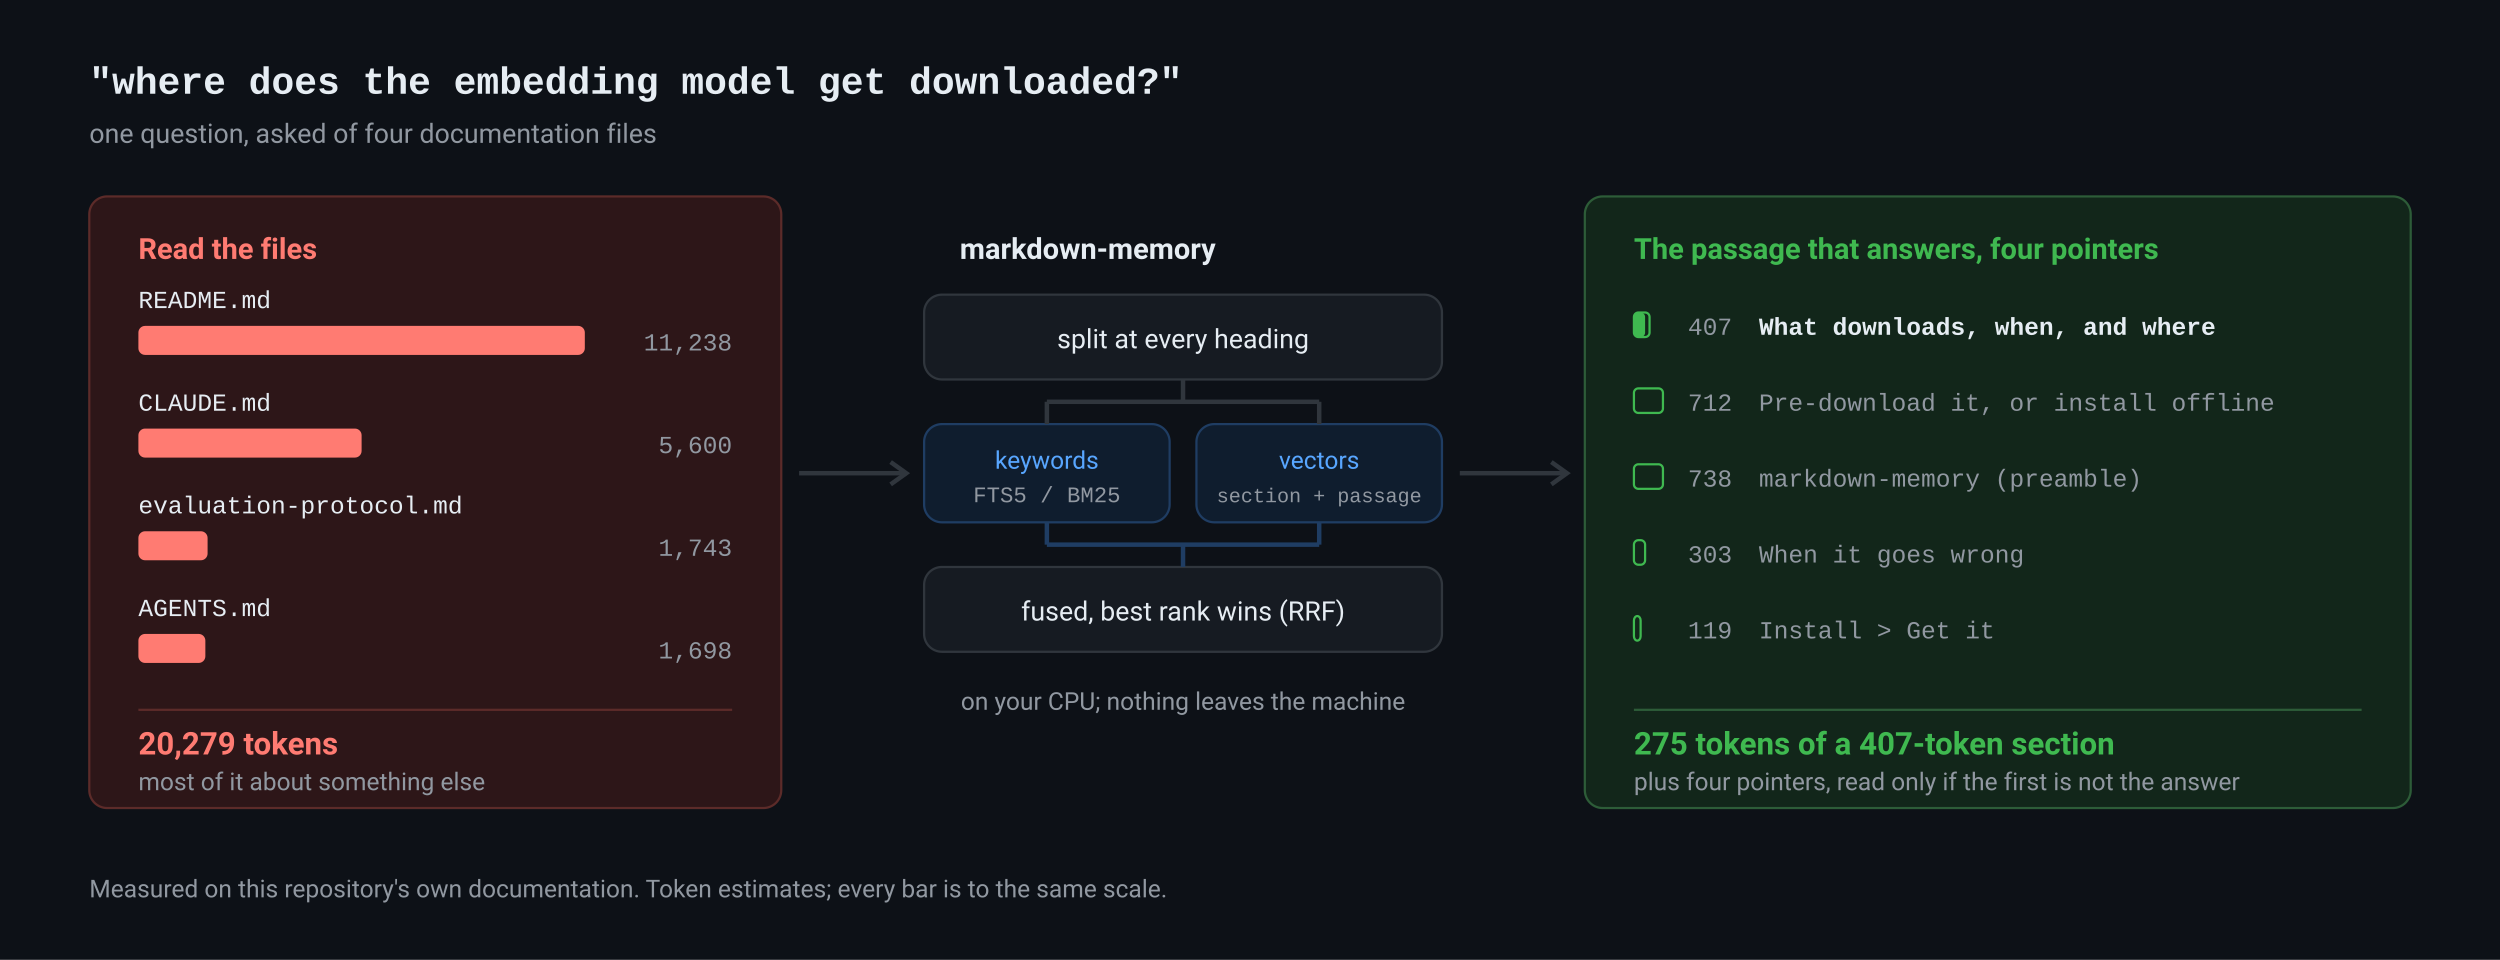
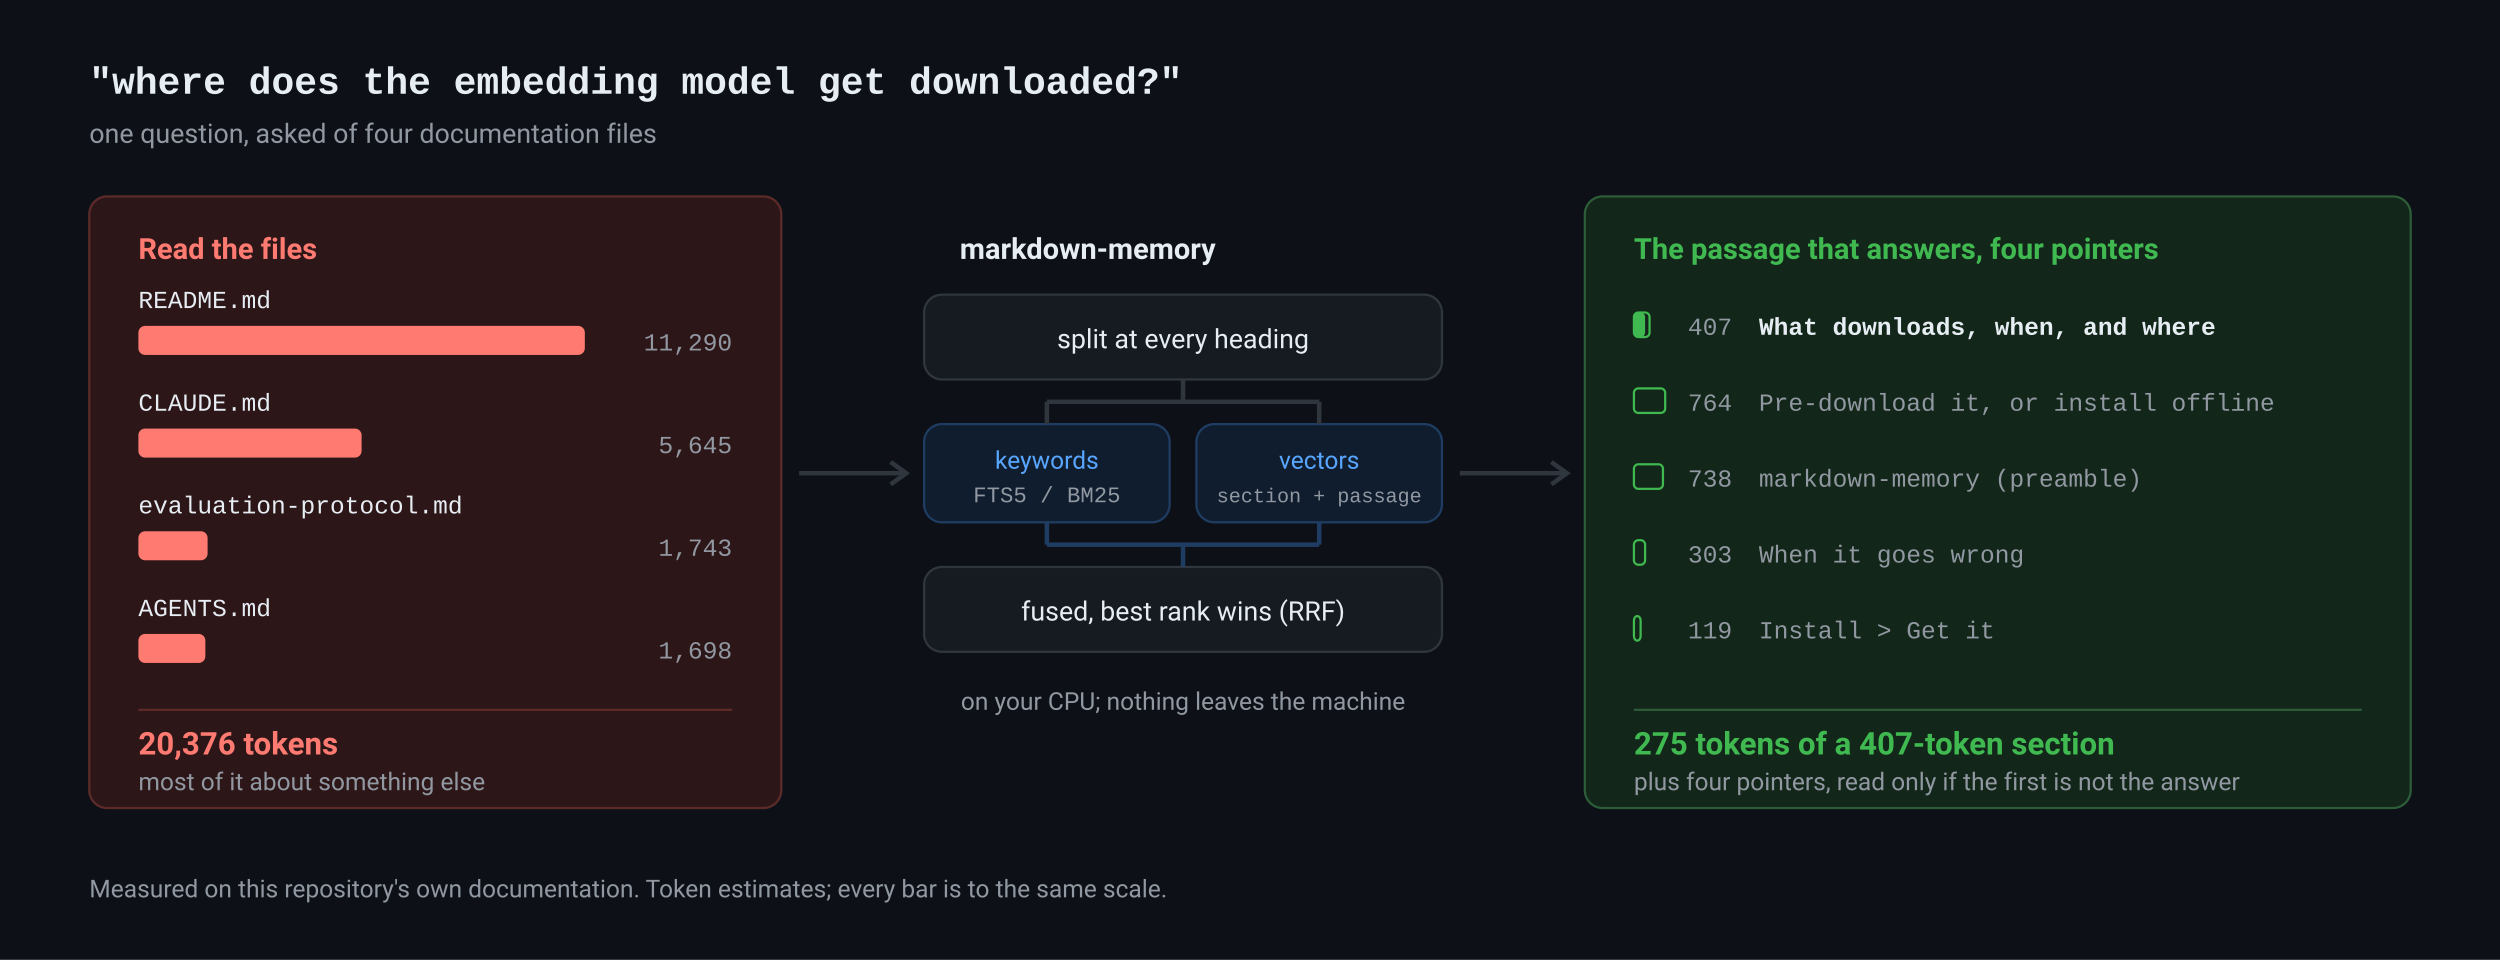
- <svg xmlns="http://www.w3.org/2000/svg" viewBox="0 0 1120 430" width="1120" height="430" role="img" aria-label="One question: reading four whole files costs 20,279 tokens; markdown-memory returns the passage that answers, 275 tokens of a 407-token section, with four pointers to the rest.">
+ <svg xmlns="http://www.w3.org/2000/svg" viewBox="0 0 1120 430" width="1120" height="430" role="img" aria-label="One question: reading four whole files costs 20,376 tokens; markdown-memory returns the passage that answers, 275 tokens of a 407-token section, with four pointers to the rest.">
  <rect width="1120" height="430" fill="#0d1117" />
  <text x="40" y="42" font-family="ui-monospace,SFMono-Regular,Menlo,Consolas,'Liberation Mono',monospace" font-size="17" font-weight="600" fill="#e6edf3" text-anchor="start">"where does the embedding model get downloaded?"</text>
  <text x="40" y="64" font-family="ui-sans-serif,-apple-system,BlinkMacSystemFont,'Segoe UI',Roboto,'Helvetica Neue',Arial,sans-serif" font-size="12" font-weight="400" fill="#9198a1" text-anchor="start">one question, asked of four documentation files</text>
  <rect x="40" y="88" width="310" height="274" rx="8" fill="#2d1618" stroke="#5c2b29" stroke-width="1" />
  <text x="62" y="116" font-family="ui-sans-serif,-apple-system,BlinkMacSystemFont,'Segoe UI',Roboto,'Helvetica Neue',Arial,sans-serif" font-size="13" font-weight="600" fill="#ff7b72" text-anchor="start">Read the files</text>
  <text x="62" y="138" font-family="ui-monospace,SFMono-Regular,Menlo,Consolas,'Liberation Mono',monospace" font-size="11" font-weight="400" fill="#e6edf3" text-anchor="start">README.md</text>
  <rect x="62" y="146" width="200" height="13" rx="3" fill="#ff7b72" stroke="none" stroke-width="1" />
-   <text x="328" y="157" font-family="ui-monospace,SFMono-Regular,Menlo,Consolas,'Liberation Mono',monospace" font-size="11" font-weight="400" fill="#9198a1" text-anchor="end">11,238</text>
+   <text x="328" y="157" font-family="ui-monospace,SFMono-Regular,Menlo,Consolas,'Liberation Mono',monospace" font-size="11" font-weight="400" fill="#9198a1" text-anchor="end">11,290</text>
  <text x="62" y="184" font-family="ui-monospace,SFMono-Regular,Menlo,Consolas,'Liberation Mono',monospace" font-size="11" font-weight="400" fill="#e6edf3" text-anchor="start">CLAUDE.md</text>
  <rect x="62" y="192" width="100" height="13" rx="3" fill="#ff7b72" stroke="none" stroke-width="1" />
-   <text x="328" y="203" font-family="ui-monospace,SFMono-Regular,Menlo,Consolas,'Liberation Mono',monospace" font-size="11" font-weight="400" fill="#9198a1" text-anchor="end">5,600</text>
+   <text x="328" y="203" font-family="ui-monospace,SFMono-Regular,Menlo,Consolas,'Liberation Mono',monospace" font-size="11" font-weight="400" fill="#9198a1" text-anchor="end">5,645</text>
  <text x="62" y="230" font-family="ui-monospace,SFMono-Regular,Menlo,Consolas,'Liberation Mono',monospace" font-size="11" font-weight="400" fill="#e6edf3" text-anchor="start">evaluation-protocol.md</text>
  <rect x="62" y="238" width="31" height="13" rx="3" fill="#ff7b72" stroke="none" stroke-width="1" />
  <text x="328" y="249" font-family="ui-monospace,SFMono-Regular,Menlo,Consolas,'Liberation Mono',monospace" font-size="11" font-weight="400" fill="#9198a1" text-anchor="end">1,743</text>
  <text x="62" y="276" font-family="ui-monospace,SFMono-Regular,Menlo,Consolas,'Liberation Mono',monospace" font-size="11" font-weight="400" fill="#e6edf3" text-anchor="start">AGENTS.md</text>
  <rect x="62" y="284" width="30" height="13" rx="3" fill="#ff7b72" stroke="none" stroke-width="1" />
  <text x="328" y="295" font-family="ui-monospace,SFMono-Regular,Menlo,Consolas,'Liberation Mono',monospace" font-size="11" font-weight="400" fill="#9198a1" text-anchor="end">1,698</text>
  <path d="M62 318 L328 318" stroke="#5c2b29" stroke-width="1" />
-   <text x="62" y="338" font-family="ui-sans-serif,-apple-system,BlinkMacSystemFont,'Segoe UI',Roboto,'Helvetica Neue',Arial,sans-serif" font-size="14" font-weight="600" fill="#ff7b72" text-anchor="start">20,279 tokens</text>
+   <text x="62" y="338" font-family="ui-sans-serif,-apple-system,BlinkMacSystemFont,'Segoe UI',Roboto,'Helvetica Neue',Arial,sans-serif" font-size="14" font-weight="600" fill="#ff7b72" text-anchor="start">20,376 tokens</text>
  <text x="62" y="354" font-family="ui-sans-serif,-apple-system,BlinkMacSystemFont,'Segoe UI',Roboto,'Helvetica Neue',Arial,sans-serif" font-size="11" font-weight="400" fill="#9198a1" text-anchor="start">most of it about something else</text>
  <text x="430" y="116" font-family="ui-sans-serif,-apple-system,BlinkMacSystemFont,'Segoe UI',Roboto,'Helvetica Neue',Arial,sans-serif" font-size="13" font-weight="600" fill="#e6edf3" text-anchor="start">markdown-memory</text>
  <rect x="414" y="132" width="232" height="38" rx="8" fill="#161b22" stroke="#30363d" stroke-width="1" />
  <text x="530" y="156" font-family="ui-sans-serif,-apple-system,BlinkMacSystemFont,'Segoe UI',Roboto,'Helvetica Neue',Arial,sans-serif" font-size="12" font-weight="400" fill="#e6edf3" text-anchor="middle">split at every heading</text>
  <rect x="414" y="190" width="110" height="44" rx="8" fill="#0f1d2e" stroke="#1f3d63" stroke-width="1" />
  <text x="469" y="210" font-family="ui-sans-serif,-apple-system,BlinkMacSystemFont,'Segoe UI',Roboto,'Helvetica Neue',Arial,sans-serif" font-size="11" font-weight="400" fill="#58a6ff" text-anchor="middle">keywords</text>
  <text x="469" y="225" font-family="ui-monospace,SFMono-Regular,Menlo,Consolas,'Liberation Mono',monospace" font-size="10" font-weight="400" fill="#9198a1" text-anchor="middle">FTS5 / BM25</text>
  <rect x="536" y="190" width="110" height="44" rx="8" fill="#0f1d2e" stroke="#1f3d63" stroke-width="1" />
  <text x="591" y="210" font-family="ui-sans-serif,-apple-system,BlinkMacSystemFont,'Segoe UI',Roboto,'Helvetica Neue',Arial,sans-serif" font-size="11" font-weight="400" fill="#58a6ff" text-anchor="middle">vectors</text>
  <text x="591" y="225" font-family="ui-monospace,SFMono-Regular,Menlo,Consolas,'Liberation Mono',monospace" font-size="9" font-weight="400" fill="#9198a1" text-anchor="middle">section + passage</text>
  <rect x="414" y="254" width="232" height="38" rx="8" fill="#161b22" stroke="#30363d" stroke-width="1" />
  <text x="530" y="278" font-family="ui-sans-serif,-apple-system,BlinkMacSystemFont,'Segoe UI',Roboto,'Helvetica Neue',Arial,sans-serif" font-size="12" font-weight="400" fill="#e6edf3" text-anchor="middle">fused, best rank wins (RRF)</text>
  <path d="M530 170 L530 180 M469 180 L591 180 M469 180 L469 190 M591 180 L591 190" stroke="#30363d" stroke-width="2" fill="none" />
  <path d="M469 234 L469 244 M591 234 L591 244 M469 244 L591 244 M530 244 L530 254" stroke="#1f3d63" stroke-width="2" fill="none" />
  <text x="530" y="318" font-family="ui-sans-serif,-apple-system,BlinkMacSystemFont,'Segoe UI',Roboto,'Helvetica Neue',Arial,sans-serif" font-size="11" font-weight="400" fill="#9198a1" text-anchor="middle">on your CPU; nothing leaves the machine</text>
  <path d="M358 212 L406 212" stroke="#30363d" stroke-width="2" fill="none" />
  <path d="M399 207 L406 212 L399 217" fill="none" stroke="#30363d" stroke-width="2" />
  <path d="M654 212 L702 212" stroke="#30363d" stroke-width="2" fill="none" />
  <path d="M695 207 L702 212 L695 217" fill="none" stroke="#30363d" stroke-width="2" />
  <rect x="710" y="88" width="370" height="274" rx="8" fill="#12261a" stroke="#2d5c38" stroke-width="1" />
  <text x="732" y="116" font-family="ui-sans-serif,-apple-system,BlinkMacSystemFont,'Segoe UI',Roboto,'Helvetica Neue',Arial,sans-serif" font-size="13" font-weight="600" fill="#3fb950" text-anchor="start">The passage that answers, four pointers</text>
  <rect x="732" y="140" width="7" height="11" rx="2" fill="none" stroke="#3fb950" stroke-width="1" />
  <rect x="732" y="140" width="5" height="11" rx="2" fill="#3fb950" stroke="none" stroke-width="1" />
  <text x="776" y="150" font-family="ui-monospace,SFMono-Regular,Menlo,Consolas,'Liberation Mono',monospace" font-size="11" font-weight="400" fill="#9198a1" text-anchor="end">407</text>
  <text x="788" y="150" font-family="ui-monospace,SFMono-Regular,Menlo,Consolas,'Liberation Mono',monospace" font-size="11" font-weight="600" fill="#e6edf3" text-anchor="start">What downloads, when, and where</text>
-   <rect x="732" y="174" width="13" height="11" rx="2" fill="none" stroke="#3fb950" stroke-width="1" />
-   <text x="776" y="184" font-family="ui-monospace,SFMono-Regular,Menlo,Consolas,'Liberation Mono',monospace" font-size="11" font-weight="400" fill="#9198a1" text-anchor="end">712</text>
+   <rect x="732" y="174" width="14" height="11" rx="2" fill="none" stroke="#3fb950" stroke-width="1" />
+   <text x="776" y="184" font-family="ui-monospace,SFMono-Regular,Menlo,Consolas,'Liberation Mono',monospace" font-size="11" font-weight="400" fill="#9198a1" text-anchor="end">764</text>
  <text x="788" y="184" font-family="ui-monospace,SFMono-Regular,Menlo,Consolas,'Liberation Mono',monospace" font-size="11" font-weight="400" fill="#9198a1" text-anchor="start">Pre-download it, or install offline</text>
  <rect x="732" y="208" width="13" height="11" rx="2" fill="none" stroke="#3fb950" stroke-width="1" />
  <text x="776" y="218" font-family="ui-monospace,SFMono-Regular,Menlo,Consolas,'Liberation Mono',monospace" font-size="11" font-weight="400" fill="#9198a1" text-anchor="end">738</text>
  <text x="788" y="218" font-family="ui-monospace,SFMono-Regular,Menlo,Consolas,'Liberation Mono',monospace" font-size="11" font-weight="400" fill="#9198a1" text-anchor="start">markdown-memory  (preamble)</text>
  <rect x="732" y="242" width="5" height="11" rx="2" fill="none" stroke="#3fb950" stroke-width="1" />
  <text x="776" y="252" font-family="ui-monospace,SFMono-Regular,Menlo,Consolas,'Liberation Mono',monospace" font-size="11" font-weight="400" fill="#9198a1" text-anchor="end">303</text>
  <text x="788" y="252" font-family="ui-monospace,SFMono-Regular,Menlo,Consolas,'Liberation Mono',monospace" font-size="11" font-weight="400" fill="#9198a1" text-anchor="start">When it goes wrong</text>
  <rect x="732" y="276" width="3" height="11" rx="2" fill="none" stroke="#3fb950" stroke-width="1" />
  <text x="776" y="286" font-family="ui-monospace,SFMono-Regular,Menlo,Consolas,'Liberation Mono',monospace" font-size="11" font-weight="400" fill="#9198a1" text-anchor="end">119</text>
  <text x="788" y="286" font-family="ui-monospace,SFMono-Regular,Menlo,Consolas,'Liberation Mono',monospace" font-size="11" font-weight="400" fill="#9198a1" text-anchor="start">Install &gt; Get it</text>
  <path d="M732 318 L1058 318" stroke="#2d5c38" stroke-width="1" />
  <text x="732" y="338" font-family="ui-sans-serif,-apple-system,BlinkMacSystemFont,'Segoe UI',Roboto,'Helvetica Neue',Arial,sans-serif" font-size="14" font-weight="600" fill="#3fb950" text-anchor="start">275 tokens of a 407-token section</text>
  <text x="732" y="354" font-family="ui-sans-serif,-apple-system,BlinkMacSystemFont,'Segoe UI',Roboto,'Helvetica Neue',Arial,sans-serif" font-size="11" font-weight="400" fill="#9198a1" text-anchor="start">plus four pointers, read only if the first is not the answer</text>
  <text x="40" y="402" font-family="ui-sans-serif,-apple-system,BlinkMacSystemFont,'Segoe UI',Roboto,'Helvetica Neue',Arial,sans-serif" font-size="11" font-weight="400" fill="#9198a1" text-anchor="start">Measured on this repository's own documentation. Token estimates; every bar is to the same scale.</text>
</svg>
